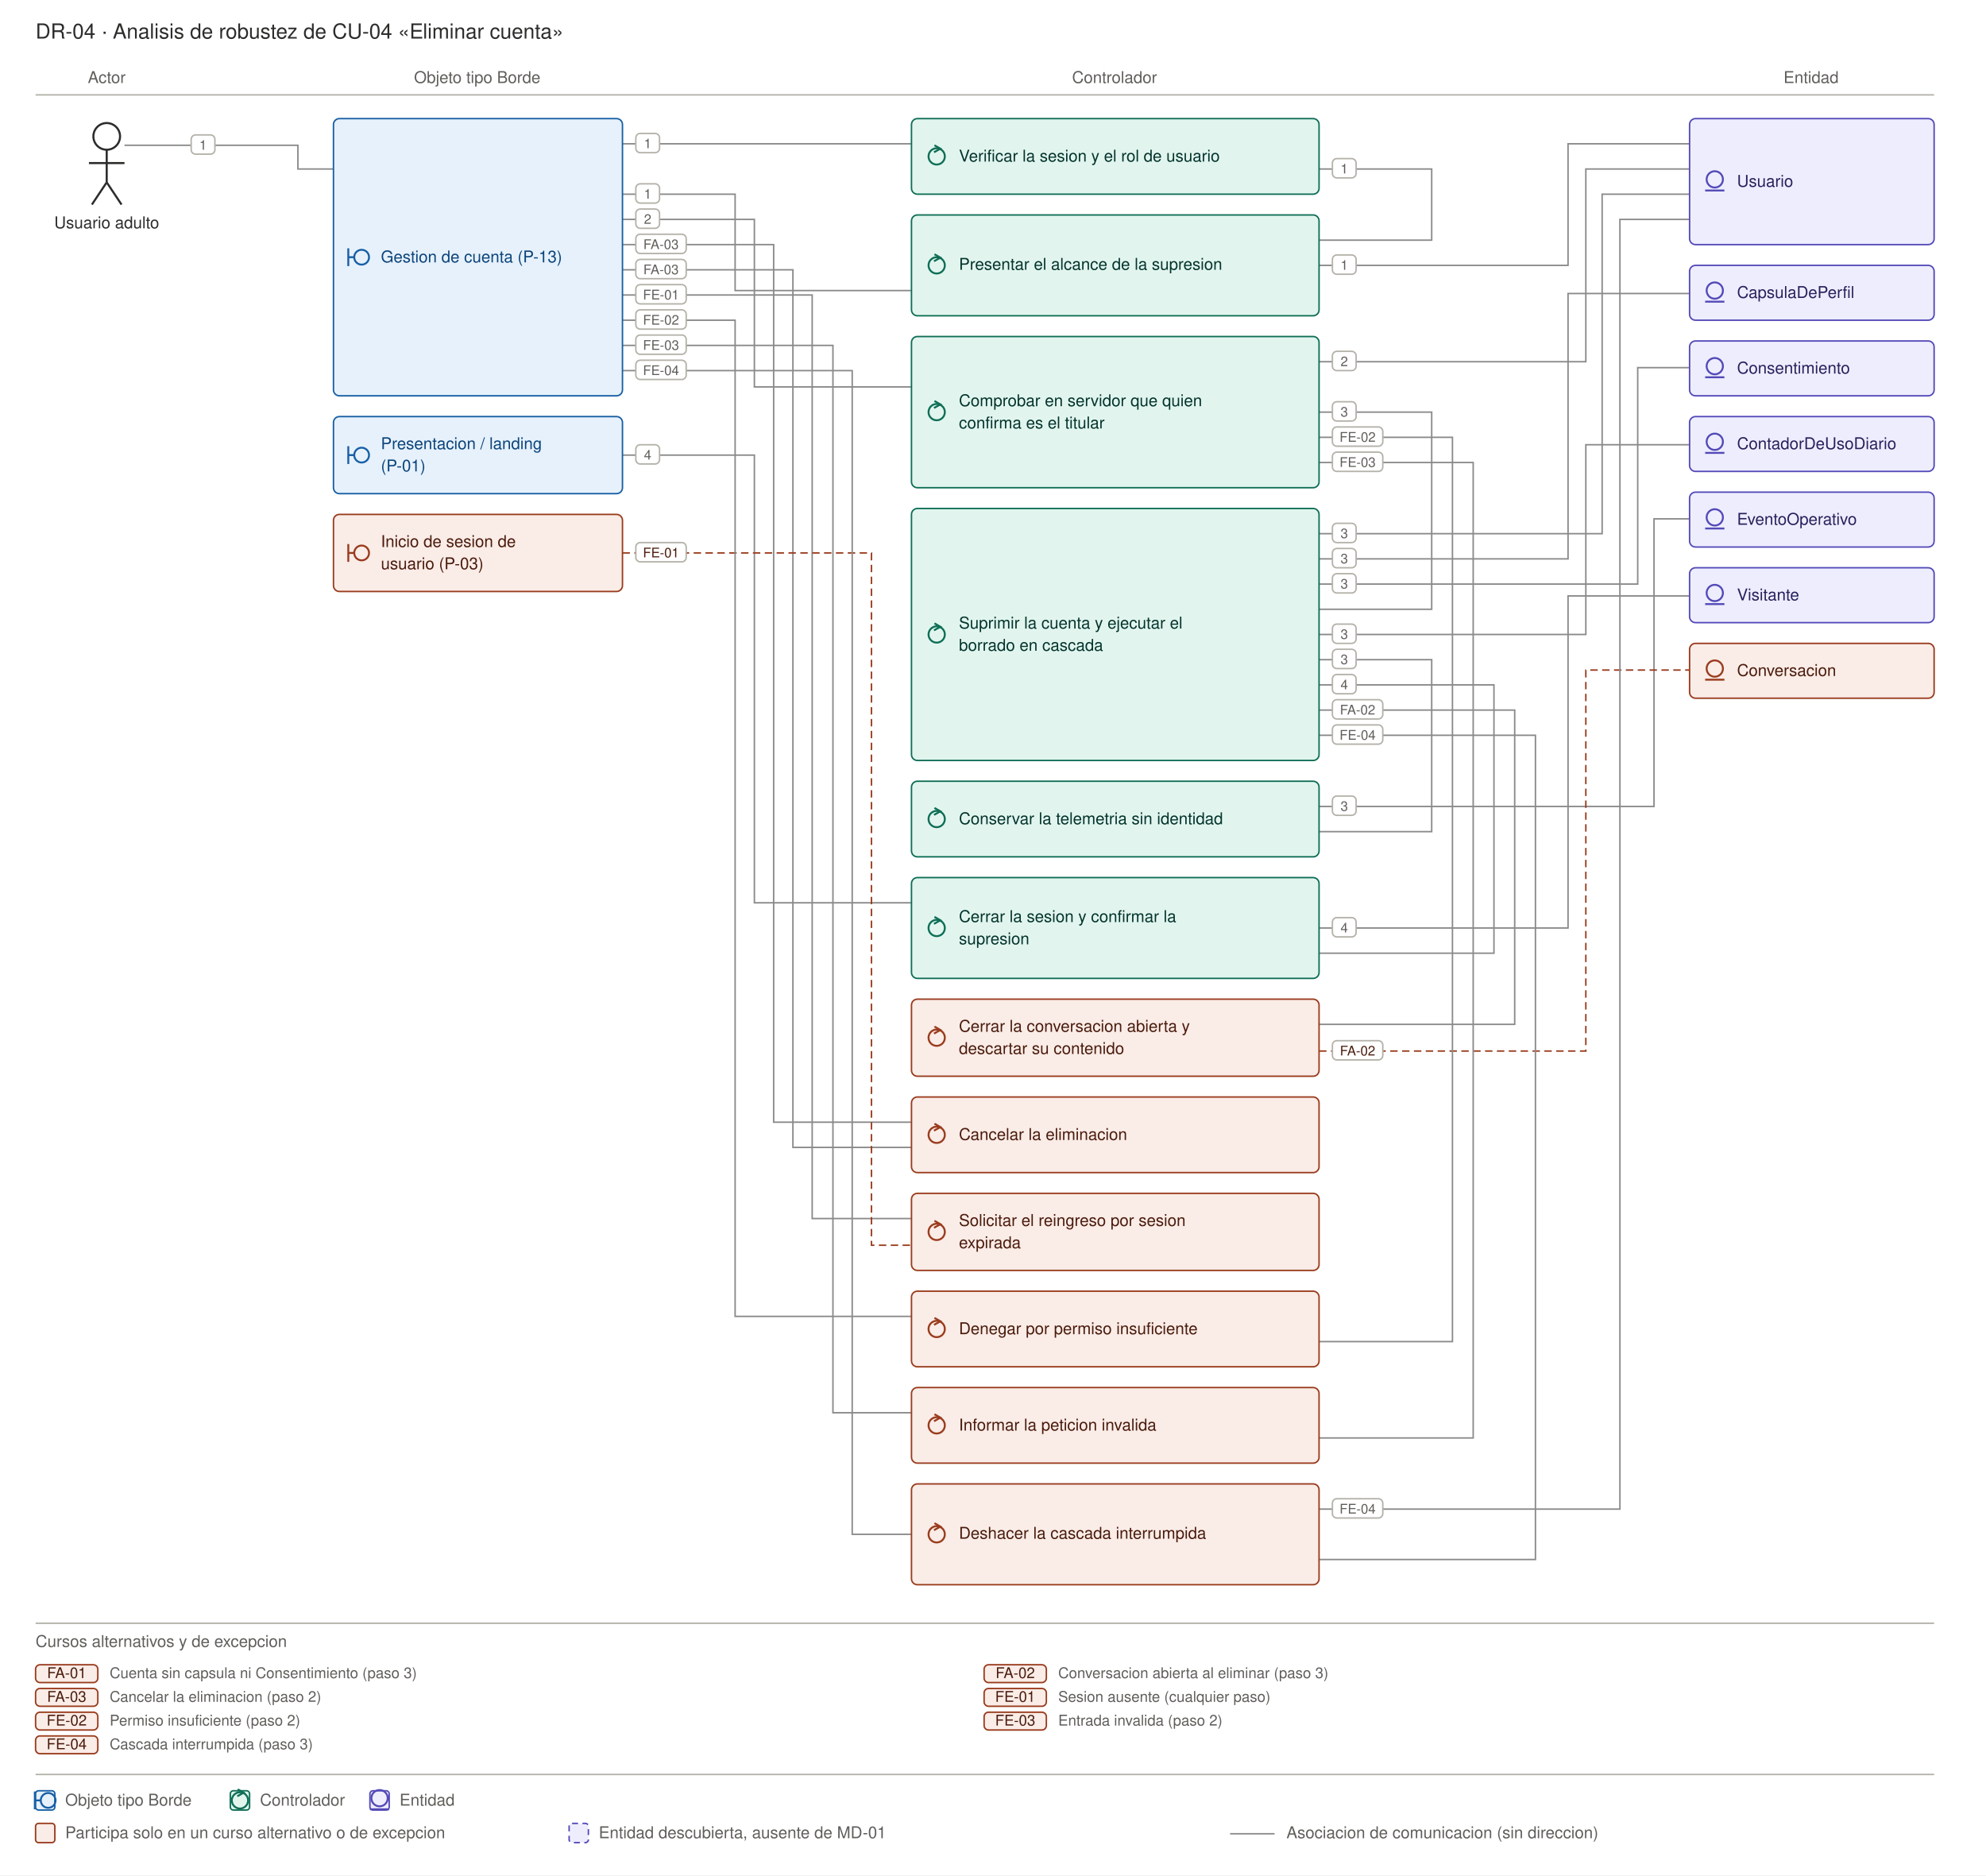
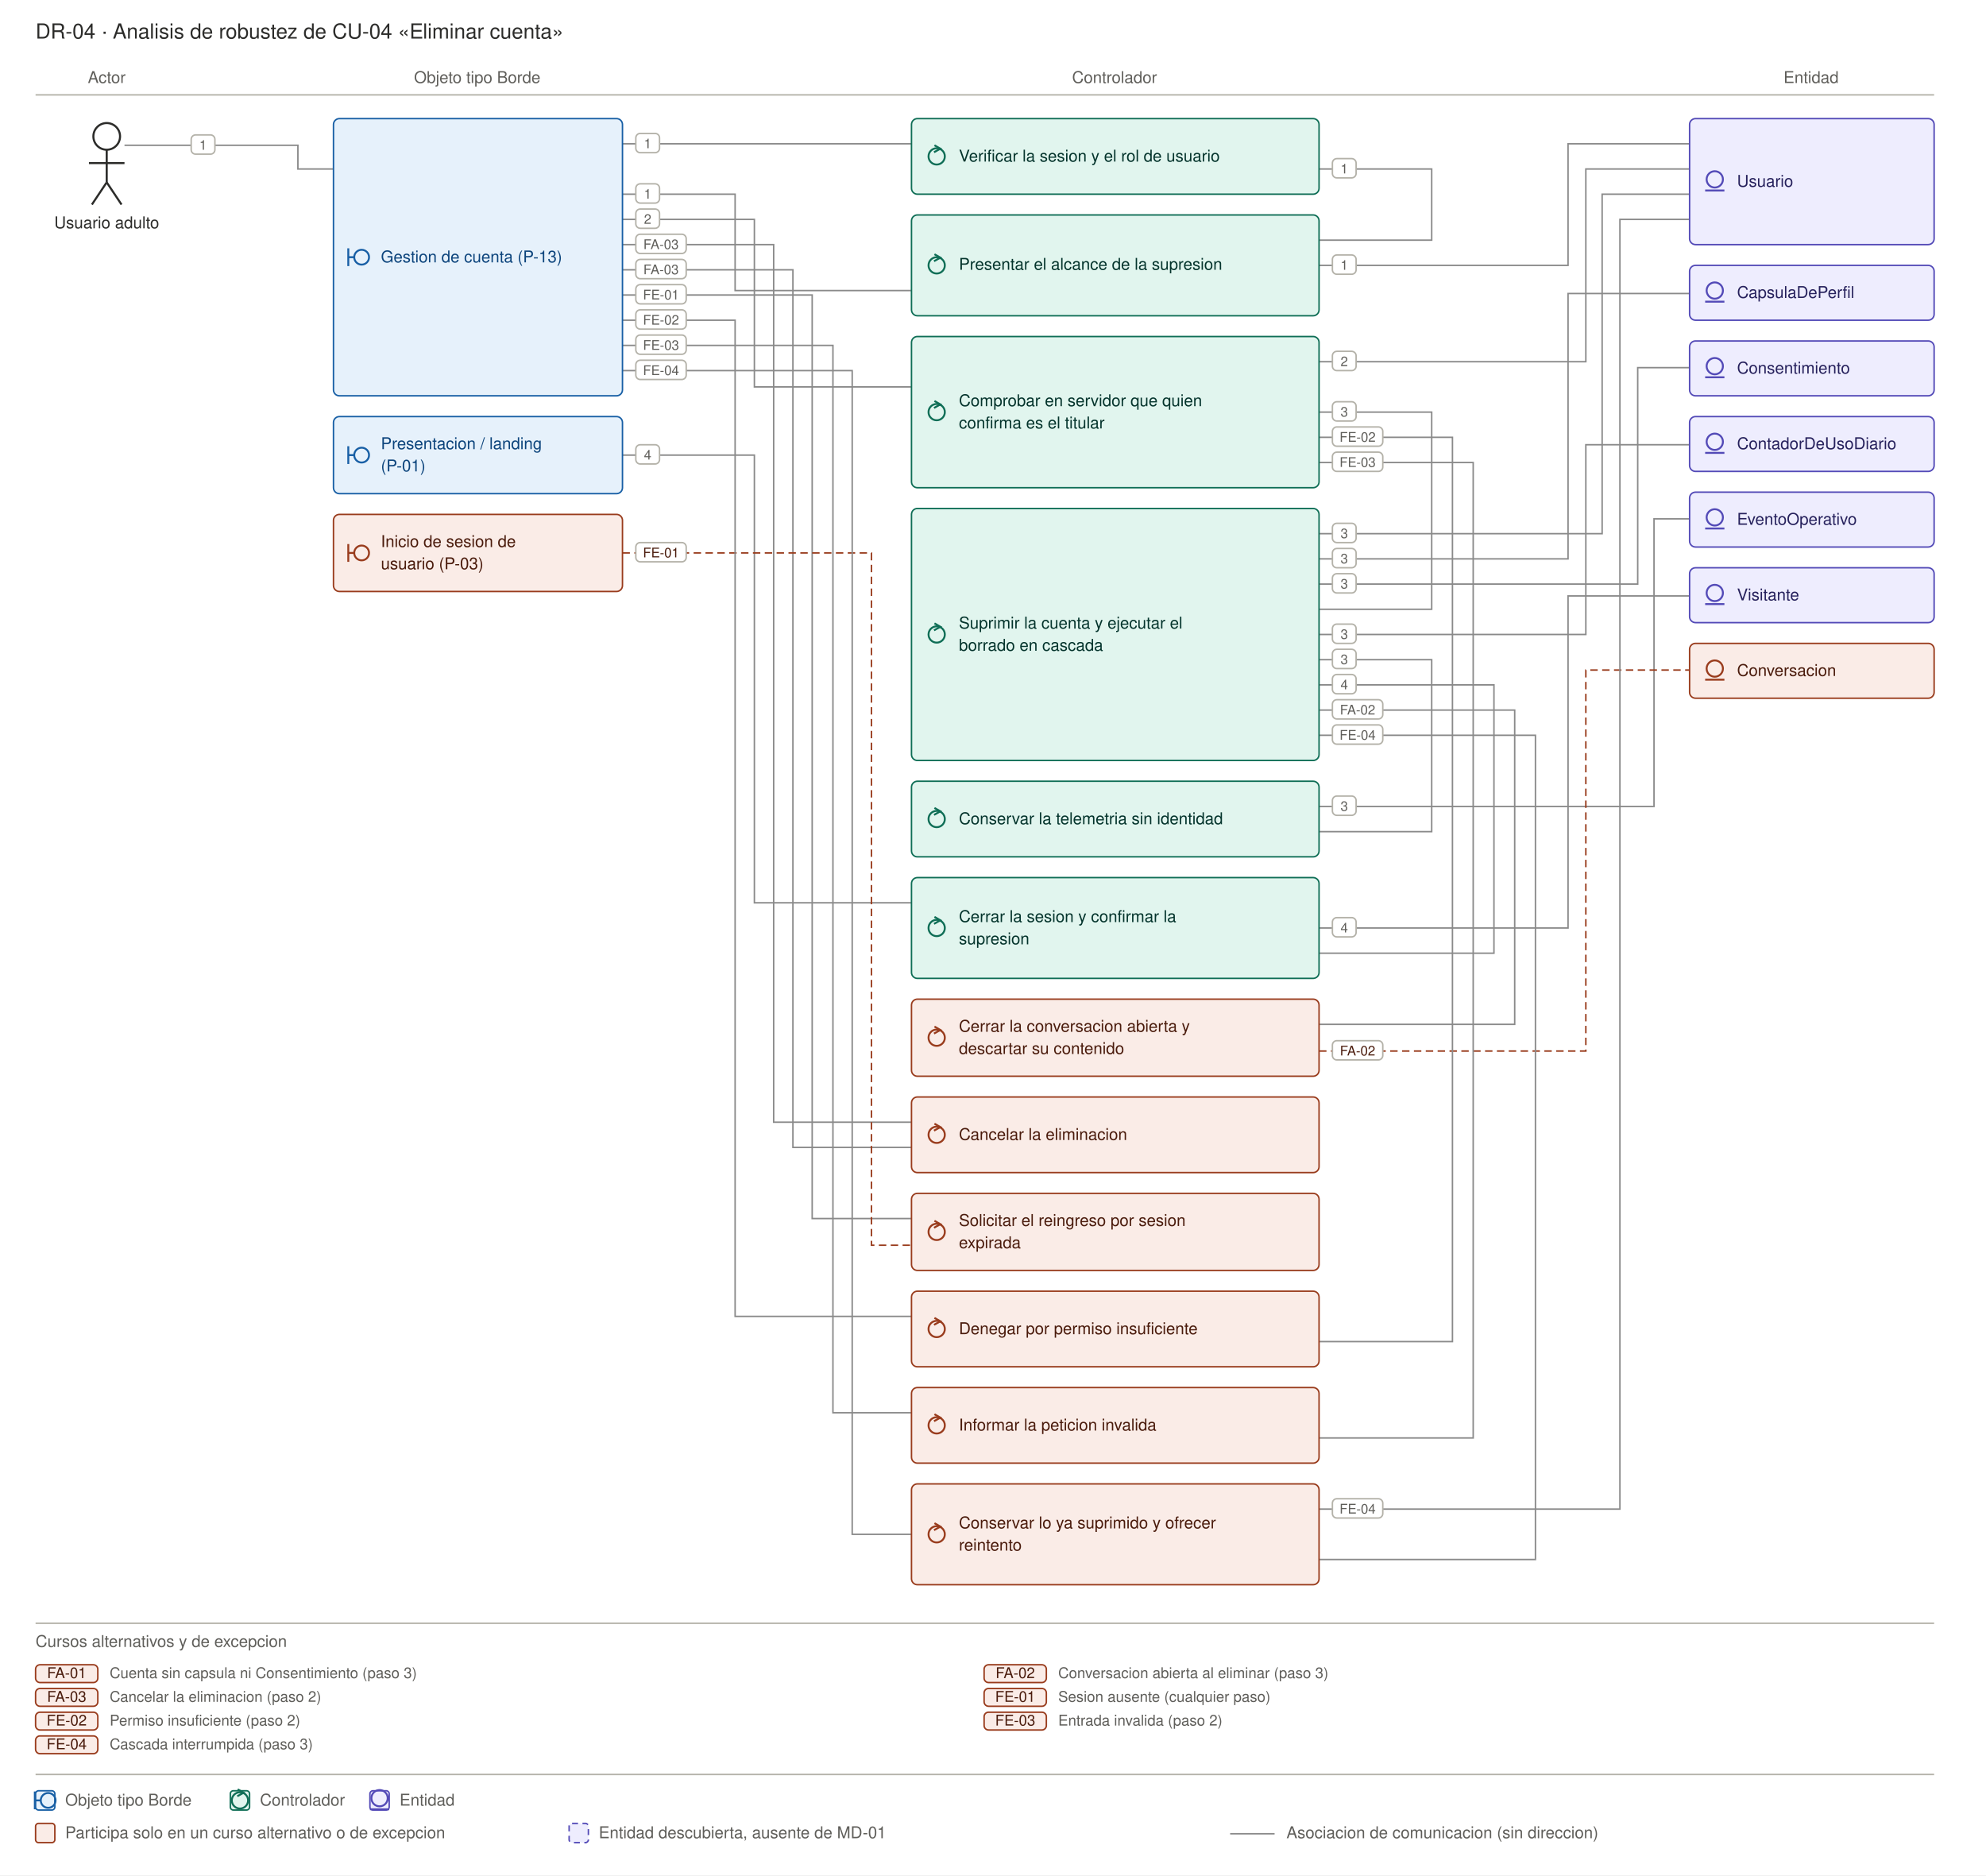
<svg xmlns="http://www.w3.org/2000/svg" width="1340" height="1265" viewBox="0 0 1340 1265" role="img" font-family="Segoe UI, Helvetica, Arial, sans-serif">
  <rect x="0" y="0" width="1340" height="1265" fill="#FFFFFF" />
  <text x="24" y="26" font-size="14" font-weight="500" fill="#2C2C2A">DR-04 · Analisis de robustez de CU-04 «Eliminar cuenta»</text>
  <g font-size="11" font-weight="500" fill="#5F5E5A" text-anchor="middle">
    <text x="72" y="56">Actor</text>
    <text x="322" y="56">Objeto tipo Borde</text>
    <text x="752" y="56">Controlador</text>
    <text x="1222" y="56">Entidad</text>
  </g>
  <line x1="24" y1="64" x2="1305" y2="64" stroke="#B4B2A9" stroke-width="1" />
  <g fill="none" stroke="#8a8a8a" stroke-width="1">
    <polyline points="84,98 201,98 201,114 225,114" />
    <polyline points="420,97 496,97 496,97 615,97" />
    <polyline points="890,114 966,114 966,162 890,162" />
    <polyline points="890,179 1058,179 1058,97 1140,97" />
    <polyline points="420,131 496,131 496,196 615,196" />
    <polyline points="420,148 509,148 509,261 615,261" />
    <polyline points="890,244 1070,244 1070,114 1140,114" />
    <polyline points="890,278 966,278 966,411 890,411" />
    <polyline points="890,360 1081,360 1081,131 1140,131" />
    <polyline points="890,377 1058,377 1058,198 1140,198" />
    <polyline points="890,394 1105,394 1105,248 1140,248" />
    <polyline points="890,428 1070,428 1070,300 1140,300" />
    <polyline points="890,445 966,445 966,561 890,561" />
    <polyline points="890,544 1116,544 1116,350 1140,350" />
    <polyline points="890,462 1008,462 1008,643 890,643" />
    <polyline points="890,626 1058,626 1058,402 1140,402" />
    <polyline points="420,307 509,307 509,609 615,609" />
    <polyline points="890,479 1022,479 1022,691 890,691" />
    <polyline points="890,709 1070,709 1070,452 1140,452" stroke="#993C1D" stroke-dasharray="5 3" />
    <polyline points="420,165 522,165 522,757 615,757" />
    <polyline points="420,182 535,182 535,774 615,774" />
    <polyline points="420,199 548,199 548,822 615,822" />
    <polyline points="420,373 588,373 588,840 615,840" stroke="#993C1D" stroke-dasharray="5 3" />
    <polyline points="890,295 980,295 980,905 890,905" />
    <polyline points="420,216 496,216 496,888 615,888" />
    <polyline points="890,312 994,312 994,970 890,970" />
    <polyline points="420,233 562,233 562,953 615,953" />
    <polyline points="890,496 1036,496 1036,1052 890,1052" />
    <polyline points="890,1018 1093,1018 1093,148 1140,148" />
    <polyline points="420,250 575,250 575,1035 615,1035" />
  </g>
  <g fill="none" stroke="#2C2C2A" stroke-width="1.4">
    <circle cx="72.0" cy="92" r="9" />
    <line x1="72.0" y1="101" x2="72.0" y2="123" />
    <line x1="60.0" y1="110" x2="84.0" y2="110" />
    <line x1="72.0" y1="123" x2="62.0" y2="138" />
    <line x1="72.0" y1="123" x2="82.0" y2="138" />
  </g>
  <g font-size="11" text-anchor="middle" fill="#2C2C2A">
    <text x="72" y="154">Usuario adulto</text>
  </g>
  <rect x="225" y="80" width="195" height="187" rx="4" fill="#E6F1FB" stroke="#185FA5" />
  <g fill="none" stroke="#185FA5" stroke-width="1.3">
    <line x1="235" y1="167.5" x2="235" y2="179.5" />
    <line x1="235" y1="173.5" x2="239" y2="173.5" />
    <circle cx="244" cy="173.5" r="5" />
  </g>
  <g font-size="11" fill="#0C447C">
    <text x="257" y="177">Gestion de cuenta (P-13)</text>
  </g>
  <rect x="225" y="281" width="195" height="52" rx="4" fill="#E6F1FB" stroke="#185FA5" />
  <g fill="none" stroke="#185FA5" stroke-width="1.3">
    <line x1="235" y1="301.0" x2="235" y2="313.0" />
    <line x1="235" y1="307.0" x2="239" y2="307.0" />
    <circle cx="244" cy="307.0" r="5" />
  </g>
  <g font-size="11" fill="#0C447C">
    <text x="257" y="303">Presentacion / landing</text>
    <text x="257" y="318">(P-01)</text>
  </g>
  <rect x="225" y="347" width="195" height="52" rx="4" fill="#FAECE7" stroke="#993C1D" />
  <g fill="none" stroke="#993C1D" stroke-width="1.3">
    <line x1="235" y1="367.0" x2="235" y2="379.0" />
    <line x1="235" y1="373.0" x2="239" y2="373.0" />
    <circle cx="244" cy="373.0" r="5" />
  </g>
  <g font-size="11" fill="#4A1B0C">
    <text x="257" y="369">Inicio de sesion de</text>
    <text x="257" y="384">usuario (P-03)</text>
  </g>
  <rect x="615" y="80" width="275" height="51" rx="4" fill="#E1F5EE" stroke="#0F6E56" />
  <g fill="none" stroke="#0F6E56" stroke-width="1.3">
    <circle cx="632" cy="105.5" r="5.5" />
    <polyline points="630.5,98.0 634.5,100.3 630.2,102.7" />
  </g>
  <g font-size="11" fill="#04342C">
    <text x="647" y="109">Verificar la sesion y el rol de usuario</text>
  </g>
  <rect x="615" y="145" width="275" height="68" rx="4" fill="#E1F5EE" stroke="#0F6E56" />
  <g fill="none" stroke="#0F6E56" stroke-width="1.3">
    <circle cx="632" cy="179.0" r="5.5" />
    <polyline points="630.5,171.5 634.5,173.8 630.2,176.2" />
  </g>
  <g font-size="11" fill="#04342C">
    <text x="647" y="182">Presentar el alcance de la supresion</text>
  </g>
  <rect x="615" y="227" width="275" height="102" rx="4" fill="#E1F5EE" stroke="#0F6E56" />
  <g fill="none" stroke="#0F6E56" stroke-width="1.3">
    <circle cx="632" cy="278.0" r="5.5" />
    <polyline points="630.5,270.5 634.5,272.8 630.2,275.2" />
  </g>
  <g font-size="11" fill="#04342C">
    <text x="647" y="274">Comprobar en servidor que quien</text>
    <text x="647" y="289">confirma es el titular</text>
  </g>
  <rect x="615" y="343" width="275" height="170" rx="4" fill="#E1F5EE" stroke="#0F6E56" />
  <g fill="none" stroke="#0F6E56" stroke-width="1.3">
    <circle cx="632" cy="428.0" r="5.5" />
    <polyline points="630.5,420.5 634.5,422.8 630.2,425.2" />
  </g>
  <g font-size="11" fill="#04342C">
    <text x="647" y="424">Suprimir la cuenta y ejecutar el</text>
    <text x="647" y="439">borrado en cascada</text>
  </g>
  <rect x="615" y="527" width="275" height="51" rx="4" fill="#E1F5EE" stroke="#0F6E56" />
  <g fill="none" stroke="#0F6E56" stroke-width="1.3">
    <circle cx="632" cy="552.5" r="5.5" />
    <polyline points="630.5,545.0 634.5,547.3 630.2,549.7" />
  </g>
  <g font-size="11" fill="#04342C">
    <text x="647" y="556">Conservar la telemetria sin identidad</text>
  </g>
  <rect x="615" y="592" width="275" height="68" rx="4" fill="#E1F5EE" stroke="#0F6E56" />
  <g fill="none" stroke="#0F6E56" stroke-width="1.3">
    <circle cx="632" cy="626.0" r="5.5" />
    <polyline points="630.5,618.5 634.5,620.8 630.2,623.2" />
  </g>
  <g font-size="11" fill="#04342C">
    <text x="647" y="622">Cerrar la sesion y confirmar la</text>
    <text x="647" y="637">supresion</text>
  </g>
  <rect x="615" y="674" width="275" height="52" rx="4" fill="#FAECE7" stroke="#993C1D" />
  <g fill="none" stroke="#993C1D" stroke-width="1.3">
    <circle cx="632" cy="700.0" r="5.5" />
    <polyline points="630.5,692.5 634.5,694.8 630.2,697.2" />
  </g>
  <g font-size="11" fill="#4A1B0C">
    <text x="647" y="696">Cerrar la conversacion abierta y</text>
    <text x="647" y="711">descartar su contenido</text>
  </g>
  <rect x="615" y="740" width="275" height="51" rx="4" fill="#FAECE7" stroke="#993C1D" />
  <g fill="none" stroke="#993C1D" stroke-width="1.3">
    <circle cx="632" cy="765.5" r="5.5" />
    <polyline points="630.5,758.0 634.5,760.3 630.2,762.7" />
  </g>
  <g font-size="11" fill="#4A1B0C">
    <text x="647" y="769">Cancelar la eliminacion</text>
  </g>
  <rect x="615" y="805" width="275" height="52" rx="4" fill="#FAECE7" stroke="#993C1D" />
  <g fill="none" stroke="#993C1D" stroke-width="1.3">
    <circle cx="632" cy="831.0" r="5.5" />
    <polyline points="630.5,823.5 634.5,825.8 630.2,828.2" />
  </g>
  <g font-size="11" fill="#4A1B0C">
    <text x="647" y="827">Solicitar el reingreso por sesion</text>
    <text x="647" y="842">expirada</text>
  </g>
  <rect x="615" y="871" width="275" height="51" rx="4" fill="#FAECE7" stroke="#993C1D" />
  <g fill="none" stroke="#993C1D" stroke-width="1.3">
    <circle cx="632" cy="896.5" r="5.5" />
    <polyline points="630.5,889.0 634.5,891.3 630.2,893.7" />
  </g>
  <g font-size="11" fill="#4A1B0C">
    <text x="647" y="900">Denegar por permiso insuficiente</text>
  </g>
  <rect x="615" y="936" width="275" height="51" rx="4" fill="#FAECE7" stroke="#993C1D" />
  <g fill="none" stroke="#993C1D" stroke-width="1.3">
    <circle cx="632" cy="961.5" r="5.5" />
    <polyline points="630.5,954.0 634.5,956.3 630.2,958.7" />
  </g>
  <g font-size="11" fill="#4A1B0C">
    <text x="647" y="965">Informar la peticion invalida</text>
  </g>
  <rect x="615" y="1001" width="275" height="68" rx="4" fill="#FAECE7" stroke="#993C1D" />
  <g fill="none" stroke="#993C1D" stroke-width="1.3">
    <circle cx="632" cy="1035.0" r="5.5" />
    <polyline points="630.5,1027.5 634.5,1029.8 630.2,1032.2" />
  </g>
  <g font-size="11" fill="#4A1B0C">
-     <text x="647" y="1038">Deshacer la cascada interrumpida</text>
+     <text x="647" y="1031">Conservar lo ya suprimido y ofrecer</text>
+     <text x="647" y="1046">reintento</text>
  </g>
  <rect x="1140" y="80" width="165" height="85" rx="4" fill="#EEEDFE" stroke="#534AB7" />
  <g fill="none" stroke="#534AB7" stroke-width="1.3">
    <circle cx="1157" cy="121.0" r="5.5" />
    <line x1="1150.5" y1="128.5" x2="1163.5" y2="128.5" />
  </g>
  <g font-size="11" fill="#26215C">
    <text x="1172" y="126">Usuario</text>
  </g>
  <rect x="1140" y="179" width="165" height="37" rx="4" fill="#EEEDFE" stroke="#534AB7" />
  <g fill="none" stroke="#534AB7" stroke-width="1.3">
    <circle cx="1157" cy="196.0" r="5.5" />
    <line x1="1150.5" y1="203.5" x2="1163.5" y2="203.5" />
  </g>
  <g font-size="11" fill="#26215C">
    <text x="1172" y="201">CapsulaDePerfil</text>
  </g>
  <rect x="1140" y="230" width="165" height="37" rx="4" fill="#EEEDFE" stroke="#534AB7" />
  <g fill="none" stroke="#534AB7" stroke-width="1.3">
    <circle cx="1157" cy="247.0" r="5.5" />
    <line x1="1150.5" y1="254.5" x2="1163.5" y2="254.5" />
  </g>
  <g font-size="11" fill="#26215C">
    <text x="1172" y="252">Consentimiento</text>
  </g>
  <rect x="1140" y="281" width="165" height="37" rx="4" fill="#EEEDFE" stroke="#534AB7" />
  <g fill="none" stroke="#534AB7" stroke-width="1.3">
    <circle cx="1157" cy="298.0" r="5.5" />
    <line x1="1150.5" y1="305.5" x2="1163.5" y2="305.5" />
  </g>
  <g font-size="11" fill="#26215C">
    <text x="1172" y="303">ContadorDeUsoDiario</text>
  </g>
  <rect x="1140" y="332" width="165" height="37" rx="4" fill="#EEEDFE" stroke="#534AB7" />
  <g fill="none" stroke="#534AB7" stroke-width="1.3">
    <circle cx="1157" cy="349.0" r="5.5" />
    <line x1="1150.5" y1="356.5" x2="1163.5" y2="356.5" />
  </g>
  <g font-size="11" fill="#26215C">
    <text x="1172" y="354">EventoOperativo</text>
  </g>
  <rect x="1140" y="383" width="165" height="37" rx="4" fill="#EEEDFE" stroke="#534AB7" />
  <g fill="none" stroke="#534AB7" stroke-width="1.3">
    <circle cx="1157" cy="400.0" r="5.5" />
    <line x1="1150.5" y1="407.5" x2="1163.5" y2="407.5" />
  </g>
  <g font-size="11" fill="#26215C">
    <text x="1172" y="405">Visitante</text>
  </g>
  <rect x="1140" y="434" width="165" height="37" rx="4" fill="#FAECE7" stroke="#993C1D" />
  <g fill="none" stroke="#993C1D" stroke-width="1.3">
    <circle cx="1157" cy="451.0" r="5.5" />
    <line x1="1150.5" y1="458.5" x2="1163.5" y2="458.5" />
  </g>
  <g font-size="11" fill="#4A1B0C">
    <text x="1172" y="456">Conversacion</text>
  </g>
  <g font-size="9" text-anchor="middle">
    <rect x="129" y="91" width="16" height="13" rx="3" fill="#FFFFFF" stroke="#B4B2A9" />
    <text x="137" y="101" fill="#5F5E5A">1</text>
    <rect x="429" y="90" width="16" height="13" rx="3" fill="#FFFFFF" stroke="#B4B2A9" />
    <text x="437" y="100" fill="#5F5E5A">1</text>
    <rect x="899" y="107" width="16" height="13" rx="3" fill="#FFFFFF" stroke="#B4B2A9" />
    <text x="907" y="117" fill="#5F5E5A">1</text>
    <rect x="899" y="172" width="16" height="13" rx="3" fill="#FFFFFF" stroke="#B4B2A9" />
    <text x="907" y="182" fill="#5F5E5A">1</text>
    <rect x="429" y="124" width="16" height="13" rx="3" fill="#FFFFFF" stroke="#B4B2A9" />
    <text x="437" y="134" fill="#5F5E5A">1</text>
    <rect x="429" y="141" width="16" height="13" rx="3" fill="#FFFFFF" stroke="#B4B2A9" />
    <text x="437" y="151" fill="#5F5E5A">2</text>
    <rect x="899" y="237" width="16" height="13" rx="3" fill="#FFFFFF" stroke="#B4B2A9" />
    <text x="907" y="247" fill="#5F5E5A">2</text>
    <rect x="899" y="271" width="16" height="13" rx="3" fill="#FFFFFF" stroke="#B4B2A9" />
    <text x="907" y="281" fill="#5F5E5A">3</text>
    <rect x="899" y="353" width="16" height="13" rx="3" fill="#FFFFFF" stroke="#B4B2A9" />
    <text x="907" y="363" fill="#5F5E5A">3</text>
    <rect x="899" y="370" width="16" height="13" rx="3" fill="#FFFFFF" stroke="#B4B2A9" />
    <text x="907" y="380" fill="#5F5E5A">3</text>
    <rect x="899" y="387" width="16" height="13" rx="3" fill="#FFFFFF" stroke="#B4B2A9" />
    <text x="907" y="397" fill="#5F5E5A">3</text>
    <rect x="899" y="421" width="16" height="13" rx="3" fill="#FFFFFF" stroke="#B4B2A9" />
    <text x="907" y="431" fill="#5F5E5A">3</text>
    <rect x="899" y="438" width="16" height="13" rx="3" fill="#FFFFFF" stroke="#B4B2A9" />
    <text x="907" y="448" fill="#5F5E5A">3</text>
    <rect x="899" y="537" width="16" height="13" rx="3" fill="#FFFFFF" stroke="#B4B2A9" />
    <text x="907" y="547" fill="#5F5E5A">3</text>
    <rect x="899" y="455" width="16" height="13" rx="3" fill="#FFFFFF" stroke="#B4B2A9" />
    <text x="907" y="465" fill="#5F5E5A">4</text>
    <rect x="899" y="619" width="16" height="13" rx="3" fill="#FFFFFF" stroke="#B4B2A9" />
    <text x="907" y="629" fill="#5F5E5A">4</text>
    <rect x="429" y="300" width="16" height="13" rx="3" fill="#FFFFFF" stroke="#B4B2A9" />
    <text x="437" y="310" fill="#5F5E5A">4</text>
    <rect x="899" y="472" width="34" height="13" rx="3" fill="#FFFFFF" stroke="#B4B2A9" />
    <text x="916" y="482" fill="#5F5E5A">FA-02</text>
    <rect x="899" y="702" width="34" height="13" rx="3" fill="#FFFFFF" stroke="#B4B2A9" />
    <text x="916" y="712" fill="#4A1B0C">FA-02</text>
    <rect x="429" y="158" width="34" height="13" rx="3" fill="#FFFFFF" stroke="#B4B2A9" />
    <text x="446" y="168" fill="#5F5E5A">FA-03</text>
    <rect x="429" y="175" width="34" height="13" rx="3" fill="#FFFFFF" stroke="#B4B2A9" />
    <text x="446" y="185" fill="#5F5E5A">FA-03</text>
    <rect x="429" y="192" width="34" height="13" rx="3" fill="#FFFFFF" stroke="#B4B2A9" />
    <text x="446" y="202" fill="#5F5E5A">FE-01</text>
    <rect x="429" y="366" width="34" height="13" rx="3" fill="#FFFFFF" stroke="#B4B2A9" />
    <text x="446" y="376" fill="#4A1B0C">FE-01</text>
    <rect x="899" y="288" width="34" height="13" rx="3" fill="#FFFFFF" stroke="#B4B2A9" />
    <text x="916" y="298" fill="#5F5E5A">FE-02</text>
    <rect x="429" y="209" width="34" height="13" rx="3" fill="#FFFFFF" stroke="#B4B2A9" />
    <text x="446" y="219" fill="#5F5E5A">FE-02</text>
    <rect x="899" y="305" width="34" height="13" rx="3" fill="#FFFFFF" stroke="#B4B2A9" />
    <text x="916" y="315" fill="#5F5E5A">FE-03</text>
    <rect x="429" y="226" width="34" height="13" rx="3" fill="#FFFFFF" stroke="#B4B2A9" />
    <text x="446" y="236" fill="#5F5E5A">FE-03</text>
    <rect x="899" y="489" width="34" height="13" rx="3" fill="#FFFFFF" stroke="#B4B2A9" />
    <text x="916" y="499" fill="#5F5E5A">FE-04</text>
    <rect x="899" y="1011" width="34" height="13" rx="3" fill="#FFFFFF" stroke="#B4B2A9" />
    <text x="916" y="1021" fill="#5F5E5A">FE-04</text>
    <rect x="429" y="243" width="34" height="13" rx="3" fill="#FFFFFF" stroke="#B4B2A9" />
    <text x="446" y="253" fill="#5F5E5A">FE-04</text>
  </g>
  <line x1="24" y1="1095" x2="1305" y2="1095" stroke="#B4B2A9" stroke-width="1" />
  <text x="24" y="1111" font-size="11" font-weight="500" fill="#5F5E5A">Cursos alternativos y de excepcion</text>
  <g font-size="10">
    <rect x="24" y="1123" width="42" height="12" rx="3" fill="#FAECE7" stroke="#993C1D" />
    <text x="45" y="1132" text-anchor="middle" fill="#4A1B0C">FA-01</text>
    <text x="74" y="1132" fill="#5F5E5A">Cuenta sin capsula ni Consentimiento (paso 3)</text>
    <rect x="664" y="1123" width="42" height="12" rx="3" fill="#FAECE7" stroke="#993C1D" />
    <text x="685" y="1132" text-anchor="middle" fill="#4A1B0C">FA-02</text>
    <text x="714" y="1132" fill="#5F5E5A">Conversacion abierta al eliminar (paso 3)</text>
    <rect x="24" y="1139" width="42" height="12" rx="3" fill="#FAECE7" stroke="#993C1D" />
    <text x="45" y="1148" text-anchor="middle" fill="#4A1B0C">FA-03</text>
    <text x="74" y="1148" fill="#5F5E5A">Cancelar la eliminacion (paso 2)</text>
    <rect x="664" y="1139" width="42" height="12" rx="3" fill="#FAECE7" stroke="#993C1D" />
    <text x="685" y="1148" text-anchor="middle" fill="#4A1B0C">FE-01</text>
    <text x="714" y="1148" fill="#5F5E5A">Sesion ausente (cualquier paso)</text>
    <rect x="24" y="1155" width="42" height="12" rx="3" fill="#FAECE7" stroke="#993C1D" />
    <text x="45" y="1164" text-anchor="middle" fill="#4A1B0C">FE-02</text>
    <text x="74" y="1164" fill="#5F5E5A">Permiso insuficiente (paso 2)</text>
    <rect x="664" y="1155" width="42" height="12" rx="3" fill="#FAECE7" stroke="#993C1D" />
    <text x="685" y="1164" text-anchor="middle" fill="#4A1B0C">FE-03</text>
    <text x="714" y="1164" fill="#5F5E5A">Entrada invalida (paso 2)</text>
    <rect x="24" y="1171" width="42" height="12" rx="3" fill="#FAECE7" stroke="#993C1D" />
    <text x="45" y="1180" text-anchor="middle" fill="#4A1B0C">FE-04</text>
    <text x="74" y="1180" fill="#5F5E5A">Cascada interrumpida (paso 3)</text>
  </g>
  <line x1="24" y1="1197" x2="1305" y2="1197" stroke="#B4B2A9" stroke-width="1" />
  <g font-size="11">
    <rect x="24" y="1208" width="13" height="13" rx="2" fill="#E6F1FB" stroke="#185FA5" />
    <g fill="none" stroke="#185FA5" stroke-width="1.3">
      <line x1="23.5" y1="1208.5" x2="23.5" y2="1220.5" />
      <line x1="23.5" y1="1214.5" x2="27.5" y2="1214.5" />
      <circle cx="32.5" cy="1214.5" r="5" />
    </g>
    <text x="44" y="1218" fill="#5F5E5A">Objeto tipo Borde</text>
    <rect x="155.4" y="1208" width="13" height="13" rx="2" fill="#E1F5EE" stroke="#0F6E56" />
    <g fill="none" stroke="#0F6E56" stroke-width="1.3">
      <circle cx="161.9" cy="1214.5" r="5.5" />
      <polyline points="160.4,1207.0 164.4,1209.3 160.1,1211.7" />
    </g>
    <text x="175.4" y="1218" fill="#5F5E5A">Controlador</text>
    <rect x="249.6" y="1208" width="13" height="13" rx="2" fill="#EEEDFE" stroke="#534AB7" />
    <g fill="none" stroke="#534AB7" stroke-width="1.3">
      <circle cx="256.1" cy="1213.0" r="5.5" />
      <line x1="249.6" y1="1220.5" x2="262.6" y2="1220.5" />
    </g>
    <text x="269.6" y="1218" fill="#5F5E5A">Entidad</text>
  </g>
  <g font-size="11">
    <rect x="24" y="1230" width="13" height="13" rx="2" fill="#FAECE7" stroke="#993C1D" />
    <text x="44" y="1240" fill="#5F5E5A">Participa solo en un curso alternativo o de excepcion</text>
    <rect x="384" y="1230" width="13" height="13" rx="2" fill="#EEEDFE" stroke="#534AB7" stroke-dasharray="4 3" />
    <text x="404" y="1240" fill="#5F5E5A">Entidad descubierta, ausente de MD-01</text>
    <line x1="830" y1="1237" x2="860" y2="1237" stroke="#8a8a8a" stroke-width="1" />
    <text x="868" y="1240" fill="#5F5E5A">Asociacion de comunicacion (sin direccion)</text>
  </g>
</svg>
